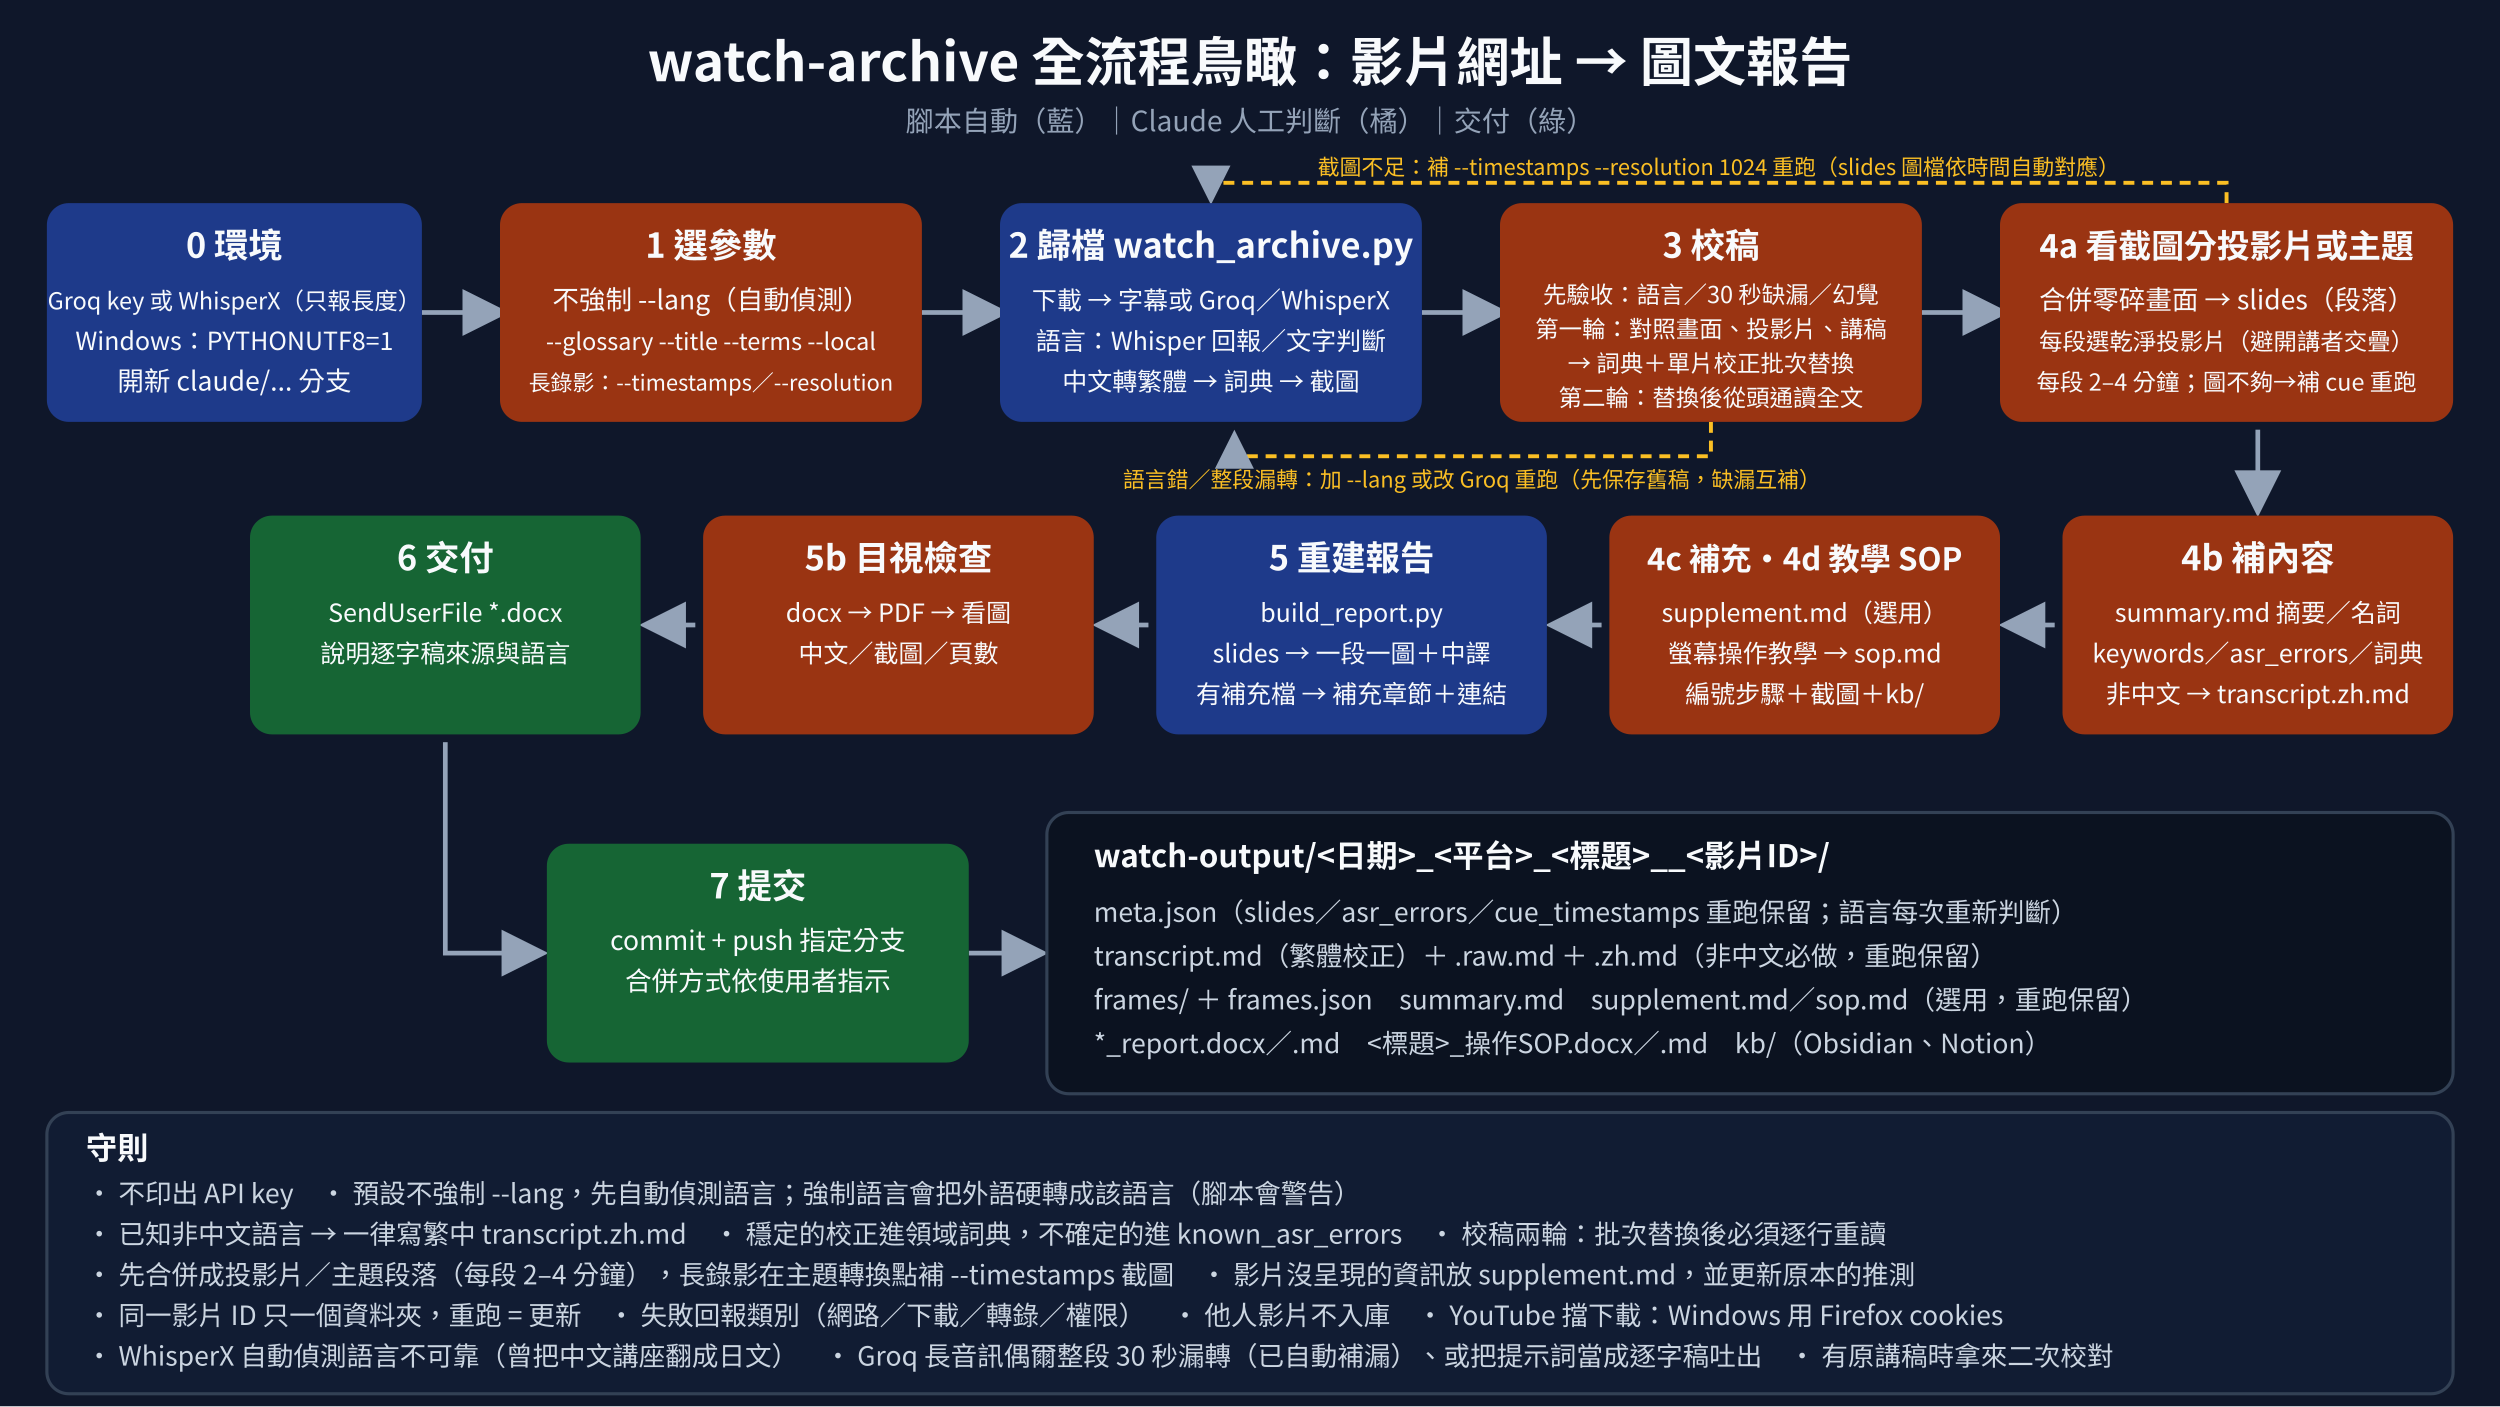
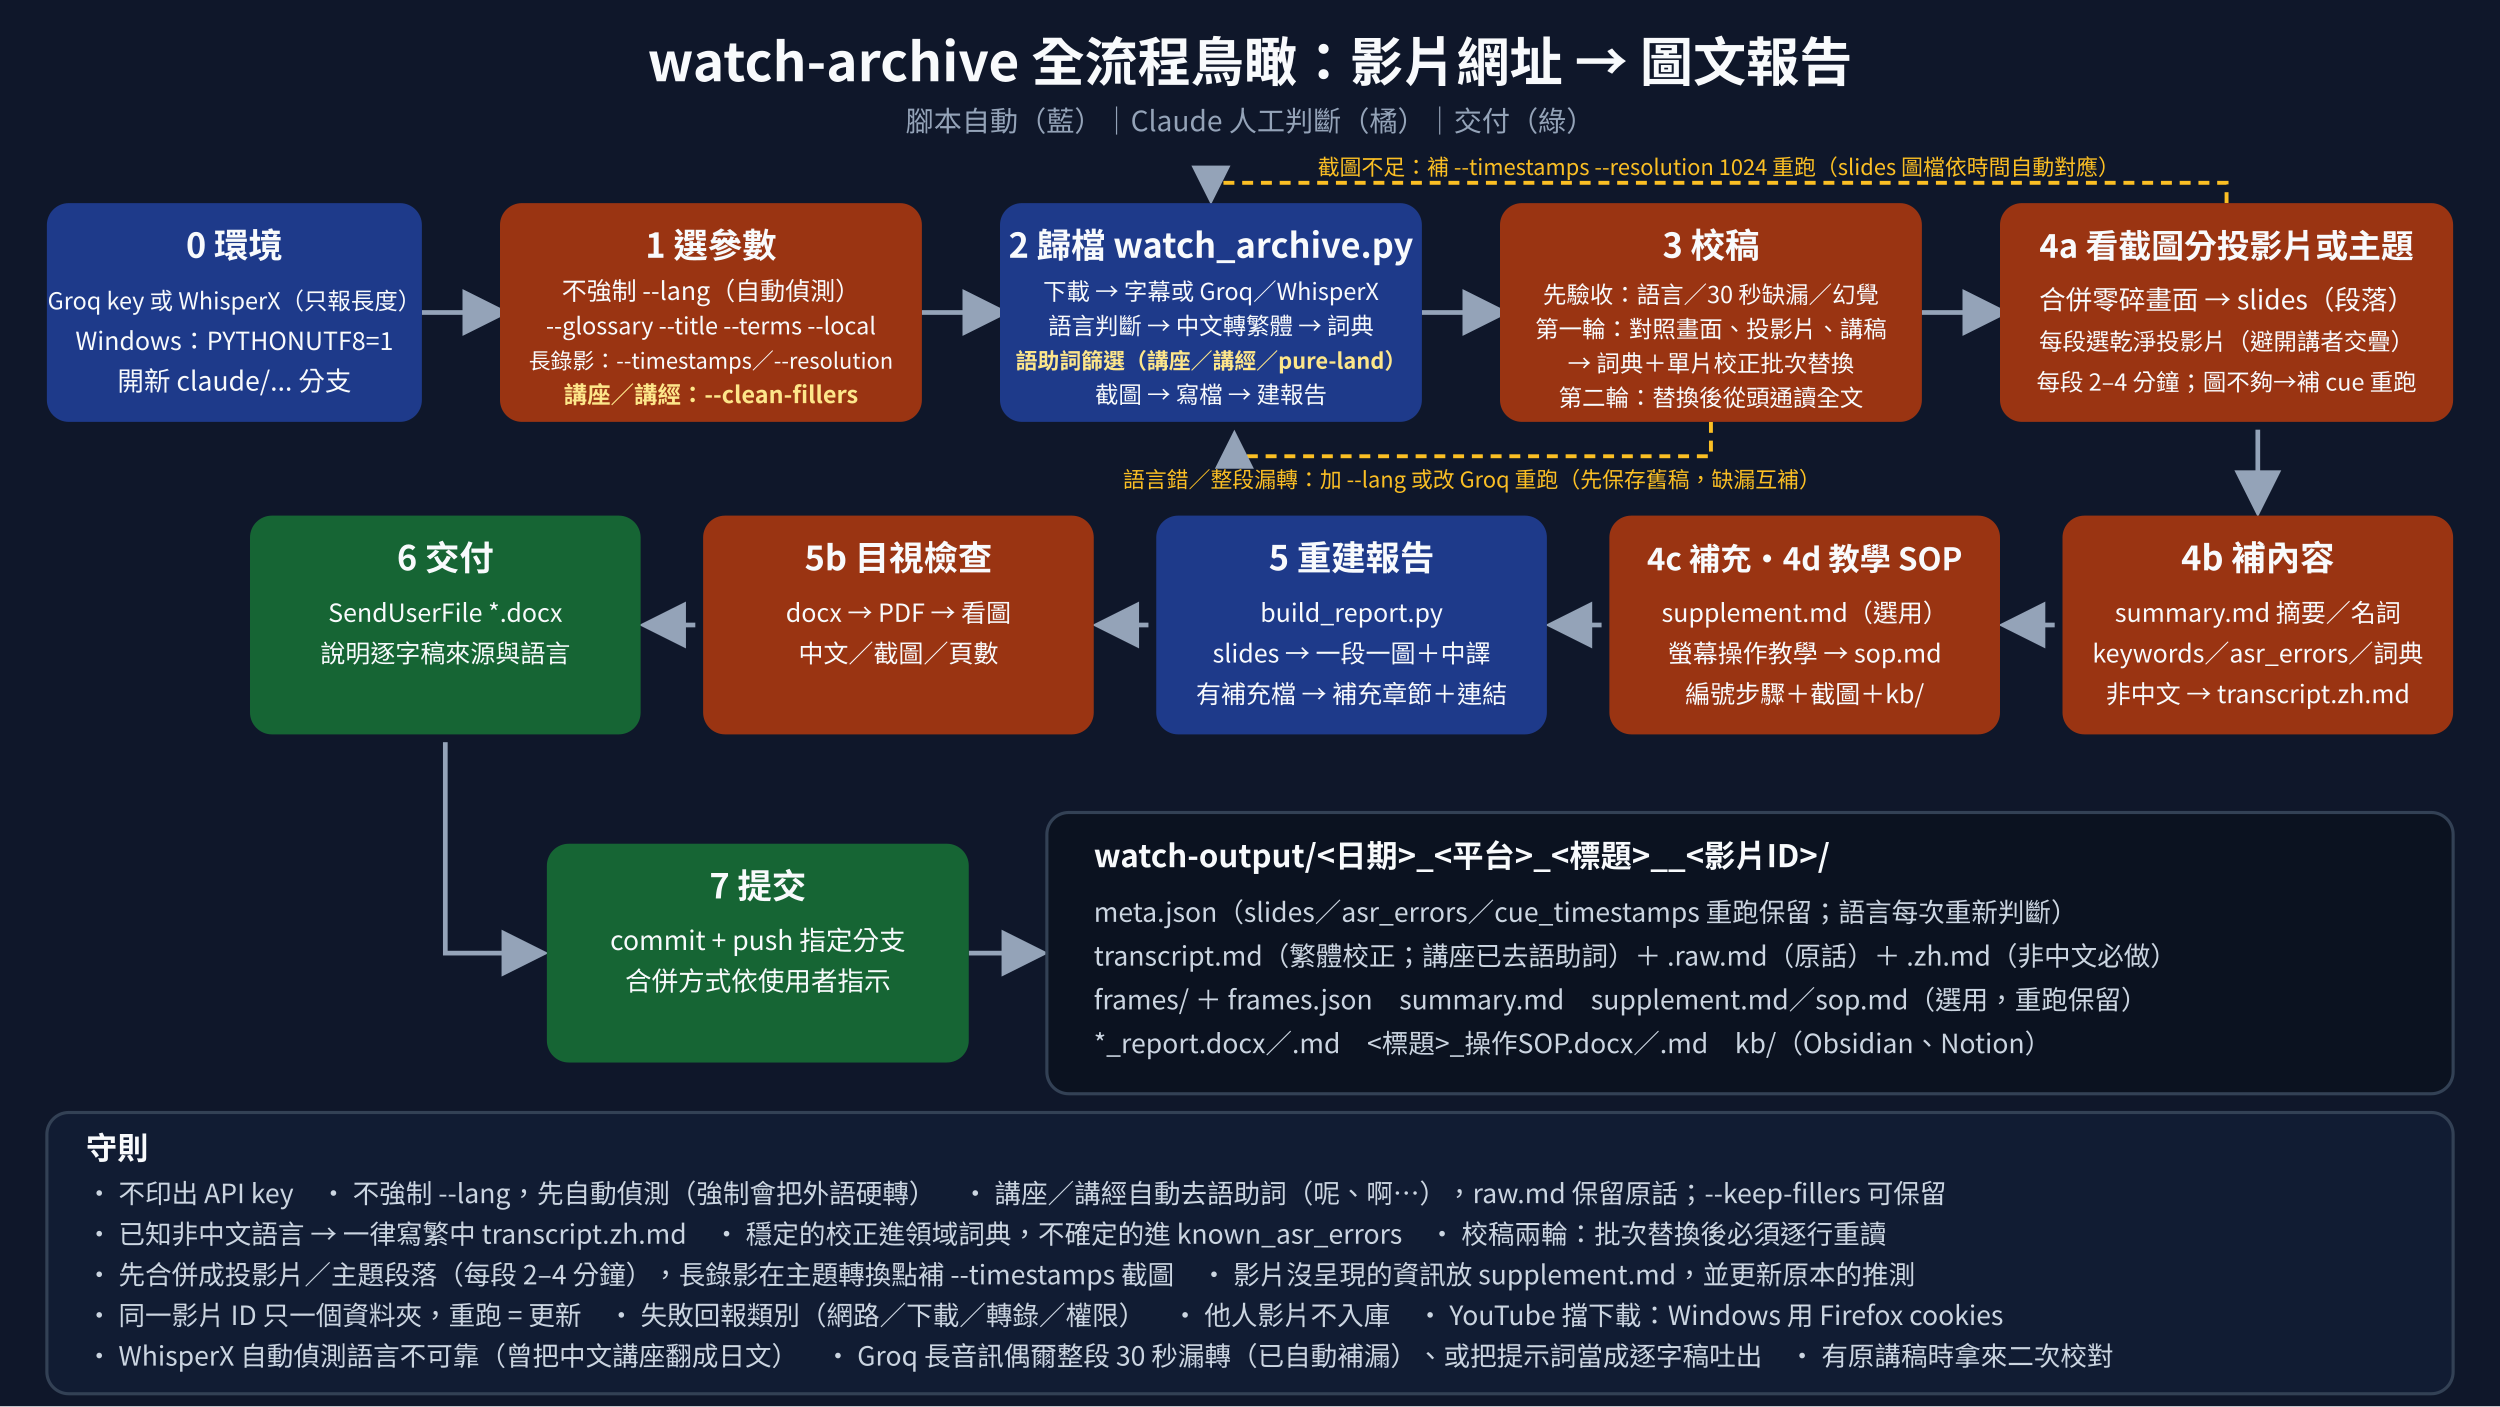
<svg xmlns="http://www.w3.org/2000/svg" viewBox="0 0 1600 900" width="1600" height="900" font-family="'WenQuanYi Zen Hei','Noto Sans CJK TC','Microsoft JhengHei',sans-serif">
  <rect width="1600" height="900" fill="#0f172a" />
  <text x="800" y="52" text-anchor="middle" font-size="34" font-weight="bold" fill="#f8fafc">watch-archive 全流程鳥瞰：影片網址 → 圖文報告</text>
  <text x="800" y="84" text-anchor="middle" font-size="18" fill="#94a3b8">腳本自動（藍）｜Claude 人工判斷（橘）｜交付（綠）</text>
  <defs>
    <marker id="a" markerWidth="10" markerHeight="10" refX="8" refY="5" orient="auto">
      <path d="M0,0 L10,5 L0,10 z" fill="#94a3b8" />
    </marker>
  </defs>
  <g stroke="#94a3b8" stroke-width="3" fill="none" marker-end="url(#a)">
    <path d="M270,200 H320" />
    <path d="M590,200 H640" />
    <path d="M910,200 H960" />
    <path d="M1230,200 H1280" />
    <path d="M1445,275 V325" />
    <path d="M1315,400 H1285" />
    <path d="M1025,400 H995" />
    <path d="M735,400 H705" />
    <path d="M445,400 H415" />
    <path d="M285,475 V610 H345" />
    <path d="M620,610 H665" />
  </g>
  <path d="M1425,130 V117 H775 V126" stroke="#fbbf24" stroke-width="2.5" stroke-dasharray="7 5" fill="none" marker-end="url(#a)" />
  <text x="1100" y="112" text-anchor="middle" font-size="14" fill="#fbbf24">截圖不足：補 --timestamps --resolution 1024 重跑（slides 圖檔依時間自動對應）</text>
  <path d="M1095,270 V292 H790 V280" stroke="#fbbf24" stroke-width="2.5" stroke-dasharray="7 5" fill="none" marker-end="url(#a)" />
  <text x="942" y="312" text-anchor="middle" font-size="14" fill="#fbbf24">語言錯／整段漏轉：加 --lang 或改 Groq 重跑（先保存舊稿，缺漏互補）</text>
  <g font-size="20" fill="#f8fafc">
    <rect x="30" y="130" width="240" height="140" rx="14" fill="#1e3a8a" />
    <text x="150" y="165" text-anchor="middle" font-weight="bold" font-size="22">0 環境</text>
    <text x="150" y="198" text-anchor="middle" font-size="15">Groq key 或 WhisperX（只報長度）</text>
    <text x="150" y="224" text-anchor="middle" font-size="16">Windows：PYTHONUTF8=1</text>
    <text x="150" y="250" text-anchor="middle" font-size="17">開新 claude/... 分支</text>
    <rect x="320" y="130" width="270" height="140" rx="14" fill="#9a3412" />
    <text x="455" y="165" text-anchor="middle" font-weight="bold" font-size="22">1 選參數</text>
-     <text x="455" y="198" text-anchor="middle" font-size="17">不強制 --lang（自動偵測）</text>
-     <text x="455" y="224" text-anchor="middle" font-size="15">--glossary --title --terms --local</text>
-     <text x="455" y="250" text-anchor="middle" font-size="14">長錄影：--timestamps／--resolution</text>
+     <text x="455" y="192" text-anchor="middle" font-size="16">不強制 --lang（自動偵測）</text>
+     <text x="455" y="214" text-anchor="middle" font-size="15">--glossary --title --terms --local</text>
+     <text x="455" y="236" text-anchor="middle" font-size="14">長錄影：--timestamps／--resolution</text>
+     <text x="455" y="258" text-anchor="middle" font-size="15" fill="#fde68a" font-weight="bold">講座／講經：--clean-fillers</text>
    <rect x="640" y="130" width="270" height="140" rx="14" fill="#1e3a8a" />
    <text x="775" y="165" text-anchor="middle" font-weight="bold" font-size="22">2 歸檔 watch_archive.py</text>
-     <text x="775" y="198" text-anchor="middle" font-size="16">下載 → 字幕或 Groq／WhisperX</text>
-     <text x="775" y="224" text-anchor="middle" font-size="16">語言：Whisper 回報／文字判斷</text>
-     <text x="775" y="250" text-anchor="middle" font-size="16">中文轉繁體 → 詞典 → 截圖</text>
+     <text x="775" y="192" text-anchor="middle" font-size="15">下載 → 字幕或 Groq／WhisperX</text>
+     <text x="775" y="214" text-anchor="middle" font-size="15">語言判斷 → 中文轉繁體 → 詞典</text>
+     <text x="775" y="236" text-anchor="middle" font-size="14" fill="#fde68a" font-weight="bold">語助詞篩選（講座／講經／pure-land）</text>
+     <text x="775" y="258" text-anchor="middle" font-size="15">截圖 → 寫檔 → 建報告</text>
    <rect x="960" y="130" width="270" height="140" rx="14" fill="#9a3412" />
    <text x="1095" y="165" text-anchor="middle" font-weight="bold" font-size="22">3 校稿</text>
    <text x="1095" y="194" text-anchor="middle" font-size="15">先驗收：語言／30 秒缺漏／幻覺</text>
    <text x="1095" y="216" text-anchor="middle" font-size="15">第一輪：對照畫面、投影片、講稿</text>
    <text x="1095" y="238" text-anchor="middle" font-size="15">→ 詞典＋單片校正批次替換</text>
    <text x="1095" y="260" text-anchor="middle" font-size="15">第二輪：替換後從頭通讀全文</text>
    <rect x="1280" y="130" width="290" height="140" rx="14" fill="#9a3412" />
    <text x="1425" y="165" text-anchor="middle" font-weight="bold" font-size="21">4a 看截圖分投影片或主題</text>
    <text x="1425" y="198" text-anchor="middle" font-size="17">合併零碎畫面 → slides（段落）</text>
    <text x="1425" y="224" text-anchor="middle" font-size="15">每段選乾淨投影片（避開講者交疊）</text>
    <text x="1425" y="250" text-anchor="middle" font-size="15">每段 2–4 分鐘；圖不夠→補 cue 重跑</text>
    <rect x="1320" y="330" width="250" height="140" rx="14" fill="#9a3412" />
    <text x="1445" y="365" text-anchor="middle" font-weight="bold" font-size="22">4b 補內容</text>
    <text x="1445" y="398" text-anchor="middle" font-size="16">summary.md 摘要／名詞</text>
    <text x="1445" y="424" text-anchor="middle" font-size="16">keywords／asr_errors／詞典</text>
    <text x="1445" y="450" text-anchor="middle" font-size="16">非中文 → transcript.zh.md</text>
    <rect x="1030" y="330" width="250" height="140" rx="14" fill="#9a3412" />
    <text x="1155" y="365" text-anchor="middle" font-weight="bold" font-size="20">4c 補充・4d 教學 SOP</text>
    <text x="1155" y="398" text-anchor="middle" font-size="16">supplement.md（選用）</text>
    <text x="1155" y="424" text-anchor="middle" font-size="16">螢幕操作教學 → sop.md</text>
    <text x="1155" y="450" text-anchor="middle" font-size="16">編號步驟＋截圖＋kb/</text>
    <rect x="740" y="330" width="250" height="140" rx="14" fill="#1e3a8a" />
    <text x="865" y="365" text-anchor="middle" font-weight="bold" font-size="22">5 重建報告</text>
    <text x="865" y="398" text-anchor="middle" font-size="16">build_report.py</text>
    <text x="865" y="424" text-anchor="middle" font-size="16">slides → 一段一圖＋中譯</text>
    <text x="865" y="450" text-anchor="middle" font-size="16">有補充檔 → 補充章節＋連結</text>
    <rect x="450" y="330" width="250" height="140" rx="14" fill="#9a3412" />
    <text x="575" y="365" text-anchor="middle" font-weight="bold" font-size="22">5b 目視檢查</text>
    <text x="575" y="398" text-anchor="middle" font-size="16">docx → PDF → 看圖</text>
    <text x="575" y="424" text-anchor="middle" font-size="16">中文／截圖／頁數</text>
    <rect x="160" y="330" width="250" height="140" rx="14" fill="#166534" />
    <text x="285" y="365" text-anchor="middle" font-weight="bold" font-size="22">6 交付</text>
    <text x="285" y="398" text-anchor="middle" font-size="16">SendUserFile *.docx</text>
    <text x="285" y="424" text-anchor="middle" font-size="16">說明逐字稿來源與語言</text>
    <rect x="350" y="540" width="270" height="140" rx="14" fill="#166534" />
    <text x="485" y="575" text-anchor="middle" font-weight="bold" font-size="22">7 提交</text>
    <text x="485" y="608" text-anchor="middle" font-size="17">commit + push 指定分支</text>
    <text x="485" y="634" text-anchor="middle" font-size="17">合併方式依使用者指示</text>
  </g>
  <rect x="670" y="520" width="900" height="180" rx="14" fill="#0b1220" stroke="#334155" stroke-width="2" />
  <text x="700" y="555" font-size="20" font-weight="bold" fill="#f8fafc">watch-output/&lt;日期&gt;_&lt;平台&gt;_&lt;標題&gt;__&lt;影片ID&gt;/</text>
  <g font-size="17" fill="#cbd5e1">
    <text x="700" y="590">meta.json（slides／asr_errors／cue_timestamps 重跑保留；語言每次重新判斷）</text>
-     <text x="700" y="618">transcript.md（繁體校正）＋ .raw.md ＋ .zh.md（非中文必做，重跑保留）</text>
+     <text x="700" y="618">transcript.md（繁體校正；講座已去語助詞）＋ .raw.md（原話）＋ .zh.md（非中文必做）</text>
    <text x="700" y="646">frames/ ＋ frames.json　summary.md　supplement.md／sop.md（選用，重跑保留）</text>
    <text x="700" y="674">*_report.docx／.md　&lt;標題&gt;_操作SOP.docx／.md　kb/（Obsidian、Notion）</text>
  </g>
  <rect x="30" y="712" width="1540" height="180" rx="14" fill="#111c33" stroke="#334155" stroke-width="2" />
  <text x="55" y="742" font-size="20" font-weight="bold" fill="#f8fafc">守則</text>
  <g font-size="17" fill="#cbd5e1">
-     <text x="55" y="770">• 不印出 API key　• 預設不強制 --lang，先自動偵測語言；強制語言會把外語硬轉成該語言（腳本會警告）</text>
+     <text x="55" y="770">• 不印出 API key　• 不強制 --lang，先自動偵測（強制會把外語硬轉）　• 講座／講經自動去語助詞（呢、啊…），raw.md 保留原話；--keep-fillers 可保留</text>
    <text x="55" y="796">• 已知非中文語言 → 一律寫繁中 transcript.zh.md　• 穩定的校正進領域詞典，不確定的進 known_asr_errors　• 校稿兩輪：批次替換後必須逐行重讀</text>
    <text x="55" y="822">• 先合併成投影片／主題段落（每段 2–4 分鐘），長錄影在主題轉換點補 --timestamps 截圖　• 影片沒呈現的資訊放 supplement.md，並更新原本的推測</text>
    <text x="55" y="848">• 同一影片 ID 只一個資料夾，重跑 = 更新　• 失敗回報類別（網路／下載／轉錄／權限）　• 他人影片不入庫　• YouTube 擋下載：Windows 用 Firefox cookies</text>
    <text x="55" y="874">• WhisperX 自動偵測語言不可靠（曾把中文講座翻成日文）　• Groq 長音訊偶爾整段 30 秒漏轉（已自動補漏）、或把提示詞當成逐字稿吐出　• 有原講稿時拿來二次校對</text>
  </g>
</svg>
